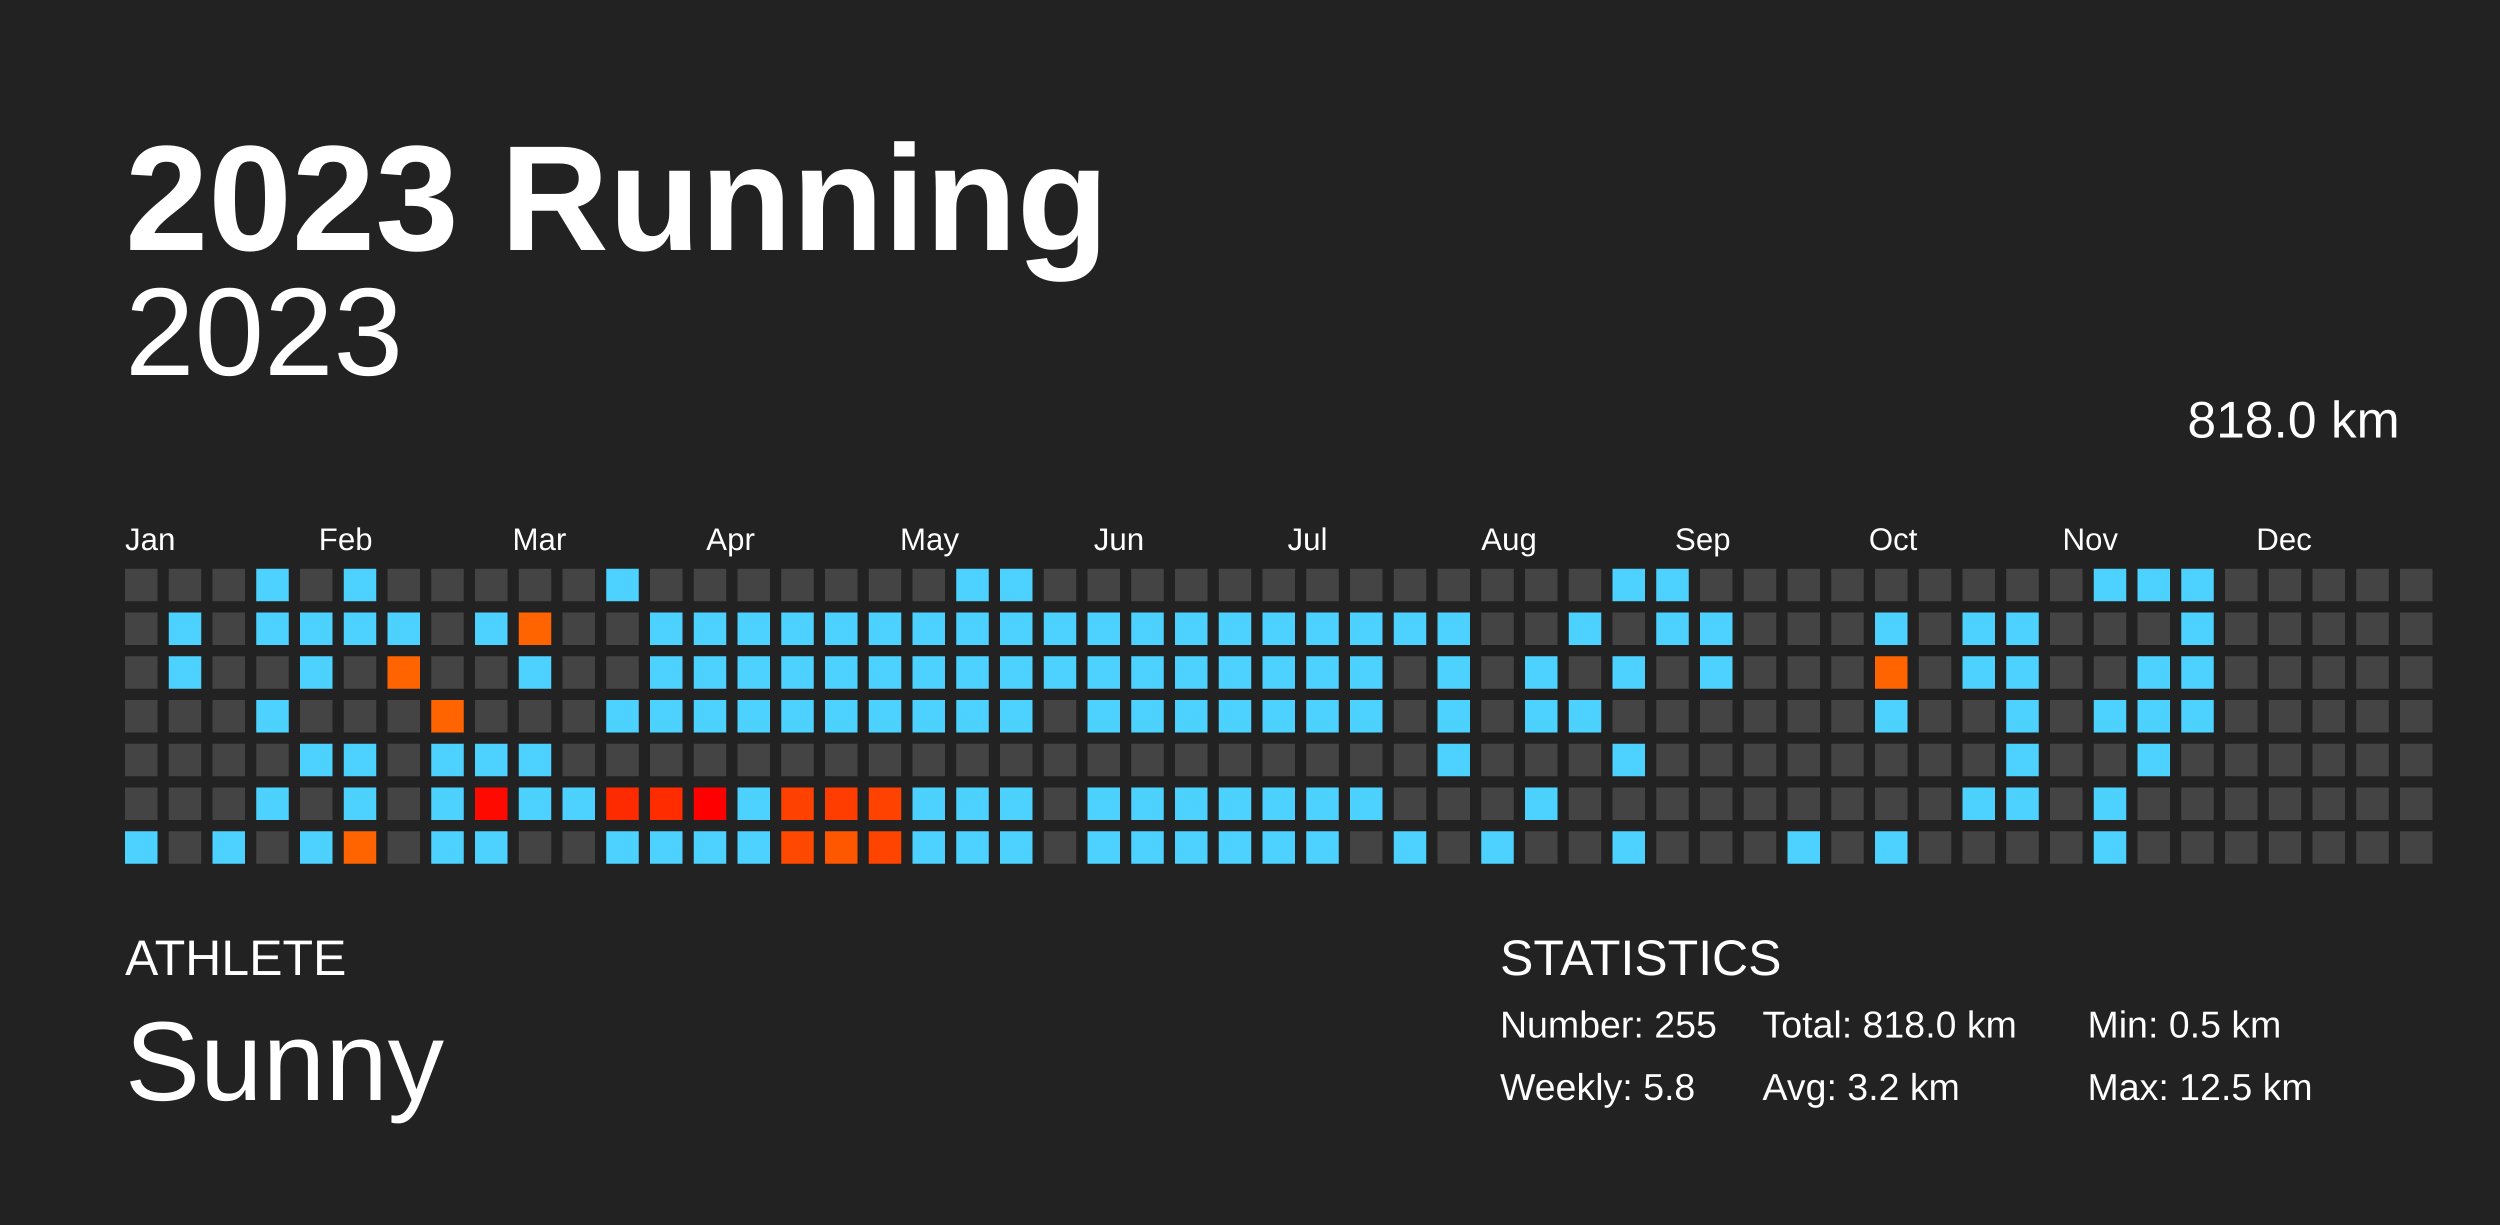
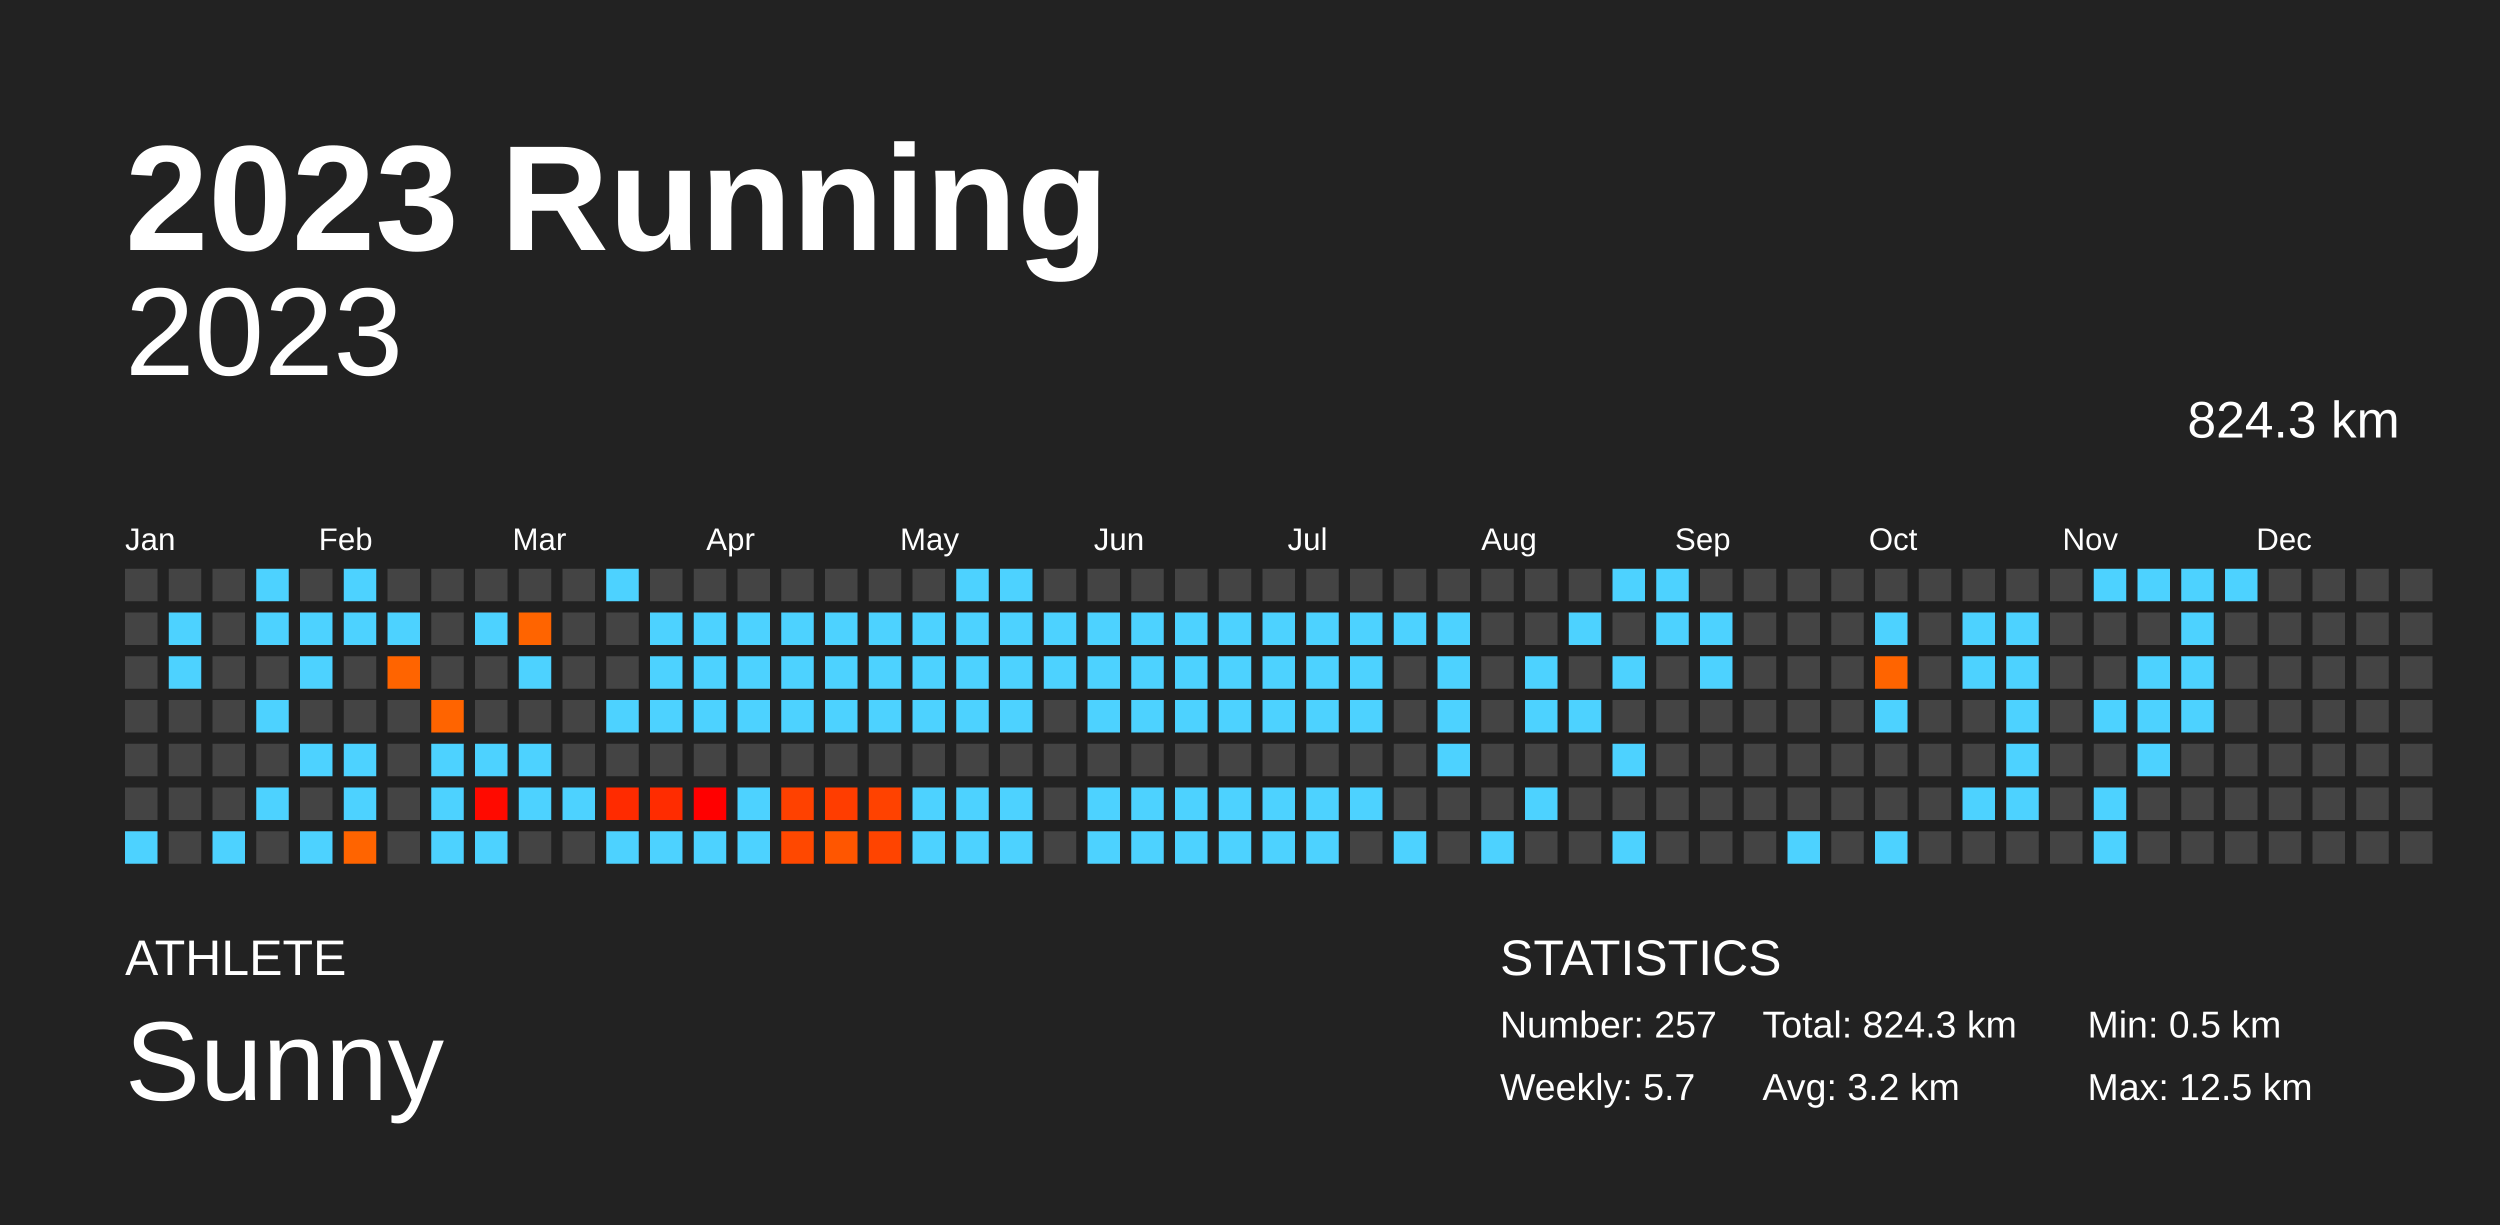
<svg xmlns="http://www.w3.org/2000/svg" baseProfile="full" height="98mm" version="1.1" viewBox="0,0,200,98" width="200mm">
  <defs />
  <rect fill="#222222" height="98" width="200" x="0" y="0" />
  <text fill="#FFFFFF" style="font-size:12px; font-family:Arial; font-weight:bold;" x="10" y="20">2023 Running</text>
  <text fill="#FFFFFF" style="font-size:4px; font-family:Arial" x="10" y="78">ATHLETE</text>
  <text fill="#FFFFFF" style="font-size:9px; font-family:Arial" x="10" y="88">Sunny</text>
  <text fill="#FFFFFF" style="font-size:4px; font-family:Arial" x="120" y="78">STATISTICS</text>
-   <text fill="#FFFFFF" style="font-size:3px; font-family:Arial" x="120" y="83">Number: 255</text>
-   <text fill="#FFFFFF" style="font-size:3px; font-family:Arial" x="120" y="88">Weekly: 5.8</text>
-   <text fill="#FFFFFF" style="font-size:3px; font-family:Arial" x="141" y="83">Total: 818.0 km</text>
+   <text fill="#FFFFFF" style="font-size:3px; font-family:Arial" x="120" y="83">Number: 257</text>
+   <text fill="#FFFFFF" style="font-size:3px; font-family:Arial" x="120" y="88">Weekly: 5.7</text>
+   <text fill="#FFFFFF" style="font-size:3px; font-family:Arial" x="141" y="83">Total: 824.3 km</text>
  <text fill="#FFFFFF" style="font-size:3px; font-family:Arial" x="141" y="88">Avg: 3.2 km</text>
  <text fill="#FFFFFF" style="font-size:3px; font-family:Arial" x="167" y="83">Min: 0.5 km</text>
  <text fill="#FFFFFF" style="font-size:3px; font-family:Arial" x="167" y="88">Max: 12.5 km</text>
  <text alignment-baseline="hanging" fill="#FFFFFF" style="font-size:10.0px; font-family:Arial;" x="10" y="30">2023</text>
-   <text alignment-baseline="hanging" fill="#FFFFFF" style="font-size:4.125px; font-family:Arial;" x="175" y="35">818.0 km</text>
+   <text alignment-baseline="hanging" fill="#FFFFFF" style="font-size:4.125px; font-family:Arial;" x="175" y="35">824.3 km</text>
  <text fill="#FFFFFF" style="font-size:2.5px; font-family:Arial" x="10.0" y="44">Jan</text>
  <text fill="#FFFFFF" style="font-size:2.5px; font-family:Arial" x="25.5" y="44">Feb</text>
  <text fill="#FFFFFF" style="font-size:2.5px; font-family:Arial" x="41.0" y="44">Mar</text>
  <text fill="#FFFFFF" style="font-size:2.5px; font-family:Arial" x="56.5" y="44">Apr</text>
  <text fill="#FFFFFF" style="font-size:2.5px; font-family:Arial" x="72.0" y="44">May</text>
  <text fill="#FFFFFF" style="font-size:2.5px; font-family:Arial" x="87.5" y="44">Jun</text>
  <text fill="#FFFFFF" style="font-size:2.5px; font-family:Arial" x="103.0" y="44">Jul</text>
  <text fill="#FFFFFF" style="font-size:2.5px; font-family:Arial" x="118.5" y="44">Aug</text>
  <text fill="#FFFFFF" style="font-size:2.5px; font-family:Arial" x="134.0" y="44">Sep</text>
  <text fill="#FFFFFF" style="font-size:2.5px; font-family:Arial" x="149.5" y="44">Oct</text>
  <text fill="#FFFFFF" style="font-size:2.5px; font-family:Arial" x="165.0" y="44">Nov</text>
  <text fill="#FFFFFF" style="font-size:2.5px; font-family:Arial" x="180.5" y="44">Dec</text>
  <rect fill="#444444" height="2.6" width="2.6" x="10.0" y="45.5" />
  <rect fill="#444444" height="2.6" width="2.6" x="10.0" y="49.0" />
  <rect fill="#444444" height="2.6" width="2.6" x="10.0" y="52.5" />
  <rect fill="#444444" height="2.6" width="2.6" x="10.0" y="56.0" />
  <rect fill="#444444" height="2.6" width="2.6" x="10.0" y="59.5" />
  <rect fill="#444444" height="2.6" width="2.6" x="10.0" y="63.0" />
  <rect fill="#4dd2ff" height="2.6" width="2.6" x="10.0" y="66.5" />
  <rect fill="#444444" height="2.6" width="2.6" x="13.5" y="45.5" />
  <rect fill="#4dd2ff" height="2.6" width="2.6" x="13.5" y="49.0" />
  <rect fill="#4dd2ff" height="2.6" width="2.6" x="13.5" y="52.5" />
  <rect fill="#444444" height="2.6" width="2.6" x="13.5" y="56.0" />
  <rect fill="#444444" height="2.6" width="2.6" x="13.5" y="59.5" />
  <rect fill="#444444" height="2.6" width="2.6" x="13.5" y="63.0" />
  <rect fill="#444444" height="2.6" width="2.6" x="13.5" y="66.5" />
  <rect fill="#444444" height="2.6" width="2.6" x="17.0" y="45.5" />
  <rect fill="#444444" height="2.6" width="2.6" x="17.0" y="49.0" />
  <rect fill="#444444" height="2.6" width="2.6" x="17.0" y="52.5" />
  <rect fill="#444444" height="2.6" width="2.6" x="17.0" y="56.0" />
  <rect fill="#444444" height="2.6" width="2.6" x="17.0" y="59.5" />
  <rect fill="#444444" height="2.6" width="2.6" x="17.0" y="63.0" />
  <rect fill="#4dd2ff" height="2.6" width="2.6" x="17.0" y="66.5" />
  <rect fill="#4dd2ff" height="2.6" width="2.6" x="20.5" y="45.5" />
  <rect fill="#4dd2ff" height="2.6" width="2.6" x="20.5" y="49.0" />
  <rect fill="#444444" height="2.6" width="2.6" x="20.5" y="52.5" />
  <rect fill="#4dd2ff" height="2.6" width="2.6" x="20.5" y="56.0" />
  <rect fill="#444444" height="2.6" width="2.6" x="20.5" y="59.5" />
  <rect fill="#4dd2ff" height="2.6" width="2.6" x="20.5" y="63.0" />
  <rect fill="#444444" height="2.6" width="2.6" x="20.5" y="66.5" />
  <rect fill="#444444" height="2.6" width="2.6" x="24.0" y="45.5" />
  <rect fill="#4dd2ff" height="2.6" width="2.6" x="24.0" y="49.0" />
  <rect fill="#4dd2ff" height="2.6" width="2.6" x="24.0" y="52.5" />
  <rect fill="#444444" height="2.6" width="2.6" x="24.0" y="56.0" />
  <rect fill="#4dd2ff" height="2.6" width="2.6" x="24.0" y="59.5" />
  <rect fill="#444444" height="2.6" width="2.6" x="24.0" y="63.0" />
  <rect fill="#4dd2ff" height="2.6" width="2.6" x="24.0" y="66.5" />
  <rect fill="#4dd2ff" height="2.6" width="2.6" x="27.5" y="45.5" />
  <rect fill="#4dd2ff" height="2.6" width="2.6" x="27.5" y="49.0" />
  <rect fill="#444444" height="2.6" width="2.6" x="27.5" y="52.5" />
  <rect fill="#444444" height="2.6" width="2.6" x="27.5" y="56.0" />
  <rect fill="#4dd2ff" height="2.6" width="2.6" x="27.5" y="59.5" />
  <rect fill="#4dd2ff" height="2.6" width="2.6" x="27.5" y="63.0" />
  <rect fill="#ff6400" height="2.6" width="2.6" x="27.5" y="66.5" />
  <rect fill="#444444" height="2.6" width="2.6" x="31.0" y="45.5" />
  <rect fill="#4dd2ff" height="2.6" width="2.6" x="31.0" y="49.0" />
  <rect fill="#ff6400" height="2.6" width="2.6" x="31.0" y="52.5" />
  <rect fill="#444444" height="2.6" width="2.6" x="31.0" y="56.0" />
  <rect fill="#444444" height="2.6" width="2.6" x="31.0" y="59.5" />
  <rect fill="#444444" height="2.6" width="2.6" x="31.0" y="63.0" />
  <rect fill="#444444" height="2.6" width="2.6" x="31.0" y="66.5" />
  <rect fill="#444444" height="2.6" width="2.6" x="34.5" y="45.5" />
  <rect fill="#444444" height="2.6" width="2.6" x="34.5" y="49.0" />
  <rect fill="#444444" height="2.6" width="2.6" x="34.5" y="52.5" />
  <rect fill="#ff6400" height="2.6" width="2.6" x="34.5" y="56.0" />
  <rect fill="#4dd2ff" height="2.6" width="2.6" x="34.5" y="59.5" />
  <rect fill="#4dd2ff" height="2.6" width="2.6" x="34.5" y="63.0" />
  <rect fill="#4dd2ff" height="2.6" width="2.6" x="34.5" y="66.5" />
  <rect fill="#444444" height="2.6" width="2.6" x="38.0" y="45.5" />
  <rect fill="#4dd2ff" height="2.6" width="2.6" x="38.0" y="49.0" />
  <rect fill="#444444" height="2.6" width="2.6" x="38.0" y="52.5" />
  <rect fill="#444444" height="2.6" width="2.6" x="38.0" y="56.0" />
  <rect fill="#4dd2ff" height="2.6" width="2.6" x="38.0" y="59.5" />
  <rect fill="#ff0a00" height="2.6" width="2.6" x="38.0" y="63.0" />
  <rect fill="#4dd2ff" height="2.6" width="2.6" x="38.0" y="66.5" />
  <rect fill="#444444" height="2.6" width="2.6" x="41.5" y="45.5" />
  <rect fill="#ff6400" height="2.6" width="2.6" x="41.5" y="49.0" />
  <rect fill="#4dd2ff" height="2.6" width="2.6" x="41.5" y="52.5" />
  <rect fill="#444444" height="2.6" width="2.6" x="41.5" y="56.0" />
  <rect fill="#4dd2ff" height="2.6" width="2.6" x="41.5" y="59.5" />
  <rect fill="#4dd2ff" height="2.6" width="2.6" x="41.5" y="63.0" />
  <rect fill="#444444" height="2.6" width="2.6" x="41.5" y="66.5" />
  <rect fill="#444444" height="2.6" width="2.6" x="45.0" y="45.5" />
  <rect fill="#444444" height="2.6" width="2.6" x="45.0" y="49.0" />
  <rect fill="#444444" height="2.6" width="2.6" x="45.0" y="52.5" />
  <rect fill="#444444" height="2.6" width="2.6" x="45.0" y="56.0" />
  <rect fill="#444444" height="2.6" width="2.6" x="45.0" y="59.5" />
  <rect fill="#4dd2ff" height="2.6" width="2.6" x="45.0" y="63.0" />
  <rect fill="#444444" height="2.6" width="2.6" x="45.0" y="66.5" />
  <rect fill="#4dd2ff" height="2.6" width="2.6" x="48.5" y="45.5" />
  <rect fill="#444444" height="2.6" width="2.6" x="48.5" y="49.0" />
  <rect fill="#444444" height="2.6" width="2.6" x="48.5" y="52.5" />
  <rect fill="#4dd2ff" height="2.6" width="2.6" x="48.5" y="56.0" />
  <rect fill="#444444" height="2.6" width="2.6" x="48.5" y="59.5" />
  <rect fill="#ff2b00" height="2.6" width="2.6" x="48.5" y="63.0" />
  <rect fill="#4dd2ff" height="2.6" width="2.6" x="48.5" y="66.5" />
  <rect fill="#444444" height="2.6" width="2.6" x="52.0" y="45.5" />
  <rect fill="#4dd2ff" height="2.6" width="2.6" x="52.0" y="49.0" />
  <rect fill="#4dd2ff" height="2.6" width="2.6" x="52.0" y="52.5" />
  <rect fill="#4dd2ff" height="2.6" width="2.6" x="52.0" y="56.0" />
  <rect fill="#444444" height="2.6" width="2.6" x="52.0" y="59.5" />
  <rect fill="#ff2c00" height="2.6" width="2.6" x="52.0" y="63.0" />
  <rect fill="#4dd2ff" height="2.6" width="2.6" x="52.0" y="66.5" />
  <rect fill="#444444" height="2.6" width="2.6" x="55.5" y="45.5" />
  <rect fill="#4dd2ff" height="2.6" width="2.6" x="55.5" y="49.0" />
  <rect fill="#4dd2ff" height="2.6" width="2.6" x="55.5" y="52.5" />
  <rect fill="#4dd2ff" height="2.6" width="2.6" x="55.5" y="56.0" />
  <rect fill="#444444" height="2.6" width="2.6" x="55.5" y="59.5" />
  <rect fill="#ff0000" height="2.6" width="2.6" x="55.5" y="63.0" />
  <rect fill="#4dd2ff" height="2.6" width="2.6" x="55.5" y="66.5" />
  <rect fill="#444444" height="2.6" width="2.6" x="59.0" y="45.5" />
  <rect fill="#4dd2ff" height="2.6" width="2.6" x="59.0" y="49.0" />
  <rect fill="#4dd2ff" height="2.6" width="2.6" x="59.0" y="52.5" />
  <rect fill="#4dd2ff" height="2.6" width="2.6" x="59.0" y="56.0" />
  <rect fill="#444444" height="2.6" width="2.6" x="59.0" y="59.5" />
  <rect fill="#4dd2ff" height="2.6" width="2.6" x="59.0" y="63.0" />
  <rect fill="#4dd2ff" height="2.6" width="2.6" x="59.0" y="66.5" />
  <rect fill="#444444" height="2.6" width="2.6" x="62.5" y="45.5" />
  <rect fill="#4dd2ff" height="2.6" width="2.6" x="62.5" y="49.0" />
  <rect fill="#4dd2ff" height="2.6" width="2.6" x="62.5" y="52.5" />
  <rect fill="#4dd2ff" height="2.6" width="2.6" x="62.5" y="56.0" />
  <rect fill="#444444" height="2.6" width="2.6" x="62.5" y="59.5" />
  <rect fill="#ff4100" height="2.6" width="2.6" x="62.5" y="63.0" />
  <rect fill="#ff4800" height="2.6" width="2.6" x="62.5" y="66.5" />
  <rect fill="#444444" height="2.6" width="2.6" x="66.0" y="45.5" />
  <rect fill="#4dd2ff" height="2.6" width="2.6" x="66.0" y="49.0" />
  <rect fill="#4dd2ff" height="2.6" width="2.6" x="66.0" y="52.5" />
  <rect fill="#4dd2ff" height="2.6" width="2.6" x="66.0" y="56.0" />
  <rect fill="#444444" height="2.6" width="2.6" x="66.0" y="59.5" />
  <rect fill="#ff3d00" height="2.6" width="2.6" x="66.0" y="63.0" />
  <rect fill="#ff5600" height="2.6" width="2.6" x="66.0" y="66.5" />
  <rect fill="#444444" height="2.6" width="2.6" x="69.5" y="45.5" />
  <rect fill="#4dd2ff" height="2.6" width="2.6" x="69.5" y="49.0" />
  <rect fill="#4dd2ff" height="2.6" width="2.6" x="69.5" y="52.5" />
  <rect fill="#4dd2ff" height="2.6" width="2.6" x="69.5" y="56.0" />
  <rect fill="#444444" height="2.6" width="2.6" x="69.5" y="59.5" />
  <rect fill="#ff4200" height="2.6" width="2.6" x="69.5" y="63.0" />
  <rect fill="#ff4400" height="2.6" width="2.6" x="69.5" y="66.5" />
  <rect fill="#444444" height="2.6" width="2.6" x="73.0" y="45.5" />
  <rect fill="#4dd2ff" height="2.6" width="2.6" x="73.0" y="49.0" />
  <rect fill="#4dd2ff" height="2.6" width="2.6" x="73.0" y="52.5" />
  <rect fill="#4dd2ff" height="2.6" width="2.6" x="73.0" y="56.0" />
  <rect fill="#444444" height="2.6" width="2.6" x="73.0" y="59.5" />
  <rect fill="#4dd2ff" height="2.6" width="2.6" x="73.0" y="63.0" />
  <rect fill="#4dd2ff" height="2.6" width="2.6" x="73.0" y="66.5" />
  <rect fill="#4dd2ff" height="2.6" width="2.6" x="76.5" y="45.5" />
  <rect fill="#4dd2ff" height="2.6" width="2.6" x="76.5" y="49.0" />
  <rect fill="#4dd2ff" height="2.6" width="2.6" x="76.5" y="52.5" />
  <rect fill="#4dd2ff" height="2.6" width="2.6" x="76.5" y="56.0" />
  <rect fill="#444444" height="2.6" width="2.6" x="76.5" y="59.5" />
  <rect fill="#4dd2ff" height="2.6" width="2.6" x="76.5" y="63.0" />
  <rect fill="#4dd2ff" height="2.6" width="2.6" x="76.5" y="66.5" />
  <rect fill="#4dd2ff" height="2.6" width="2.6" x="80.0" y="45.5" />
  <rect fill="#4dd2ff" height="2.6" width="2.6" x="80.0" y="49.0" />
  <rect fill="#4dd2ff" height="2.6" width="2.6" x="80.0" y="52.5" />
  <rect fill="#4dd2ff" height="2.6" width="2.6" x="80.0" y="56.0" />
  <rect fill="#444444" height="2.6" width="2.6" x="80.0" y="59.5" />
  <rect fill="#4dd2ff" height="2.6" width="2.6" x="80.0" y="63.0" />
  <rect fill="#4dd2ff" height="2.6" width="2.6" x="80.0" y="66.5" />
  <rect fill="#444444" height="2.6" width="2.6" x="83.5" y="45.5" />
  <rect fill="#4dd2ff" height="2.6" width="2.6" x="83.5" y="49.0" />
  <rect fill="#4dd2ff" height="2.6" width="2.6" x="83.5" y="52.5" />
  <rect fill="#444444" height="2.6" width="2.6" x="83.5" y="56.0" />
  <rect fill="#444444" height="2.6" width="2.6" x="83.5" y="59.5" />
  <rect fill="#444444" height="2.6" width="2.6" x="83.5" y="63.0" />
  <rect fill="#444444" height="2.6" width="2.6" x="83.5" y="66.5" />
  <rect fill="#444444" height="2.6" width="2.6" x="87.0" y="45.5" />
  <rect fill="#4dd2ff" height="2.6" width="2.6" x="87.0" y="49.0" />
  <rect fill="#4dd2ff" height="2.6" width="2.6" x="87.0" y="52.5" />
  <rect fill="#4dd2ff" height="2.6" width="2.6" x="87.0" y="56.0" />
  <rect fill="#444444" height="2.6" width="2.6" x="87.0" y="59.5" />
  <rect fill="#4dd2ff" height="2.6" width="2.6" x="87.0" y="63.0" />
  <rect fill="#4dd2ff" height="2.6" width="2.6" x="87.0" y="66.5" />
  <rect fill="#444444" height="2.6" width="2.6" x="90.5" y="45.5" />
  <rect fill="#4dd2ff" height="2.6" width="2.6" x="90.5" y="49.0" />
  <rect fill="#4dd2ff" height="2.6" width="2.6" x="90.5" y="52.5" />
  <rect fill="#4dd2ff" height="2.6" width="2.6" x="90.5" y="56.0" />
  <rect fill="#444444" height="2.6" width="2.6" x="90.5" y="59.5" />
  <rect fill="#4dd2ff" height="2.6" width="2.6" x="90.5" y="63.0" />
  <rect fill="#4dd2ff" height="2.6" width="2.6" x="90.5" y="66.5" />
  <rect fill="#444444" height="2.6" width="2.6" x="94.0" y="45.5" />
  <rect fill="#4dd2ff" height="2.6" width="2.6" x="94.0" y="49.0" />
  <rect fill="#4dd2ff" height="2.6" width="2.6" x="94.0" y="52.5" />
  <rect fill="#4dd2ff" height="2.6" width="2.6" x="94.0" y="56.0" />
  <rect fill="#444444" height="2.6" width="2.6" x="94.0" y="59.5" />
  <rect fill="#4dd2ff" height="2.6" width="2.6" x="94.0" y="63.0" />
  <rect fill="#4dd2ff" height="2.6" width="2.6" x="94.0" y="66.5" />
  <rect fill="#444444" height="2.6" width="2.6" x="97.5" y="45.5" />
  <rect fill="#4dd2ff" height="2.6" width="2.6" x="97.5" y="49.0" />
  <rect fill="#4dd2ff" height="2.6" width="2.6" x="97.5" y="52.5" />
  <rect fill="#4dd2ff" height="2.6" width="2.6" x="97.5" y="56.0" />
  <rect fill="#444444" height="2.6" width="2.6" x="97.5" y="59.5" />
  <rect fill="#4dd2ff" height="2.6" width="2.6" x="97.5" y="63.0" />
  <rect fill="#4dd2ff" height="2.6" width="2.6" x="97.5" y="66.5" />
  <rect fill="#444444" height="2.6" width="2.6" x="101.0" y="45.5" />
  <rect fill="#4dd2ff" height="2.6" width="2.6" x="101.0" y="49.0" />
  <rect fill="#4dd2ff" height="2.6" width="2.6" x="101.0" y="52.5" />
  <rect fill="#4dd2ff" height="2.6" width="2.6" x="101.0" y="56.0" />
  <rect fill="#444444" height="2.6" width="2.6" x="101.0" y="59.5" />
  <rect fill="#4dd2ff" height="2.6" width="2.6" x="101.0" y="63.0" />
  <rect fill="#4dd2ff" height="2.6" width="2.6" x="101.0" y="66.5" />
  <rect fill="#444444" height="2.6" width="2.6" x="104.5" y="45.5" />
  <rect fill="#4dd2ff" height="2.6" width="2.6" x="104.5" y="49.0" />
  <rect fill="#4dd2ff" height="2.6" width="2.6" x="104.5" y="52.5" />
  <rect fill="#4dd2ff" height="2.6" width="2.6" x="104.5" y="56.0" />
  <rect fill="#444444" height="2.6" width="2.6" x="104.5" y="59.5" />
  <rect fill="#4dd2ff" height="2.6" width="2.6" x="104.5" y="63.0" />
  <rect fill="#4dd2ff" height="2.6" width="2.6" x="104.5" y="66.5" />
  <rect fill="#444444" height="2.6" width="2.6" x="108.0" y="45.5" />
  <rect fill="#4dd2ff" height="2.6" width="2.6" x="108.0" y="49.0" />
  <rect fill="#4dd2ff" height="2.6" width="2.6" x="108.0" y="52.5" />
  <rect fill="#4dd2ff" height="2.6" width="2.6" x="108.0" y="56.0" />
  <rect fill="#444444" height="2.6" width="2.6" x="108.0" y="59.5" />
  <rect fill="#4dd2ff" height="2.6" width="2.6" x="108.0" y="63.0" />
  <rect fill="#444444" height="2.6" width="2.6" x="108.0" y="66.5" />
  <rect fill="#444444" height="2.6" width="2.6" x="111.5" y="45.5" />
  <rect fill="#4dd2ff" height="2.6" width="2.6" x="111.5" y="49.0" />
  <rect fill="#444444" height="2.6" width="2.6" x="111.5" y="52.5" />
  <rect fill="#444444" height="2.6" width="2.6" x="111.5" y="56.0" />
  <rect fill="#444444" height="2.6" width="2.6" x="111.5" y="59.5" />
  <rect fill="#444444" height="2.6" width="2.6" x="111.5" y="63.0" />
  <rect fill="#4dd2ff" height="2.6" width="2.6" x="111.5" y="66.5" />
  <rect fill="#444444" height="2.6" width="2.6" x="115.0" y="45.5" />
  <rect fill="#4dd2ff" height="2.6" width="2.6" x="115.0" y="49.0" />
  <rect fill="#4dd2ff" height="2.6" width="2.6" x="115.0" y="52.5" />
  <rect fill="#4dd2ff" height="2.6" width="2.6" x="115.0" y="56.0" />
  <rect fill="#4dd2ff" height="2.6" width="2.6" x="115.0" y="59.5" />
  <rect fill="#444444" height="2.6" width="2.6" x="115.0" y="63.0" />
  <rect fill="#444444" height="2.6" width="2.6" x="115.0" y="66.5" />
  <rect fill="#444444" height="2.6" width="2.6" x="118.5" y="45.5" />
  <rect fill="#444444" height="2.6" width="2.6" x="118.5" y="49.0" />
  <rect fill="#444444" height="2.6" width="2.6" x="118.5" y="52.5" />
  <rect fill="#444444" height="2.6" width="2.6" x="118.5" y="56.0" />
  <rect fill="#444444" height="2.6" width="2.6" x="118.5" y="59.5" />
  <rect fill="#444444" height="2.6" width="2.6" x="118.5" y="63.0" />
  <rect fill="#4dd2ff" height="2.6" width="2.6" x="118.5" y="66.5" />
  <rect fill="#444444" height="2.6" width="2.6" x="122.0" y="45.5" />
  <rect fill="#444444" height="2.6" width="2.6" x="122.0" y="49.0" />
  <rect fill="#4dd2ff" height="2.6" width="2.6" x="122.0" y="52.5" />
  <rect fill="#4dd2ff" height="2.6" width="2.6" x="122.0" y="56.0" />
  <rect fill="#444444" height="2.6" width="2.6" x="122.0" y="59.5" />
  <rect fill="#4dd2ff" height="2.6" width="2.6" x="122.0" y="63.0" />
  <rect fill="#444444" height="2.6" width="2.6" x="122.0" y="66.5" />
  <rect fill="#444444" height="2.6" width="2.6" x="125.5" y="45.5" />
  <rect fill="#4dd2ff" height="2.6" width="2.6" x="125.5" y="49.0" />
  <rect fill="#444444" height="2.6" width="2.6" x="125.5" y="52.5" />
  <rect fill="#4dd2ff" height="2.6" width="2.6" x="125.5" y="56.0" />
  <rect fill="#444444" height="2.6" width="2.6" x="125.5" y="59.5" />
  <rect fill="#444444" height="2.6" width="2.6" x="125.5" y="63.0" />
  <rect fill="#444444" height="2.6" width="2.6" x="125.5" y="66.5" />
  <rect fill="#4dd2ff" height="2.6" width="2.6" x="129.0" y="45.5" />
  <rect fill="#444444" height="2.6" width="2.6" x="129.0" y="49.0" />
  <rect fill="#4dd2ff" height="2.6" width="2.6" x="129.0" y="52.5" />
  <rect fill="#444444" height="2.6" width="2.6" x="129.0" y="56.0" />
  <rect fill="#4dd2ff" height="2.6" width="2.6" x="129.0" y="59.5" />
  <rect fill="#444444" height="2.6" width="2.6" x="129.0" y="63.0" />
  <rect fill="#4dd2ff" height="2.6" width="2.6" x="129.0" y="66.5" />
  <rect fill="#4dd2ff" height="2.6" width="2.6" x="132.5" y="45.5" />
  <rect fill="#4dd2ff" height="2.6" width="2.6" x="132.5" y="49.0" />
  <rect fill="#444444" height="2.6" width="2.6" x="132.5" y="52.5" />
  <rect fill="#444444" height="2.6" width="2.6" x="132.5" y="56.0" />
  <rect fill="#444444" height="2.6" width="2.6" x="132.5" y="59.5" />
  <rect fill="#444444" height="2.6" width="2.6" x="132.5" y="63.0" />
  <rect fill="#444444" height="2.6" width="2.6" x="132.5" y="66.5" />
  <rect fill="#444444" height="2.6" width="2.6" x="136.0" y="45.5" />
  <rect fill="#4dd2ff" height="2.6" width="2.6" x="136.0" y="49.0" />
  <rect fill="#4dd2ff" height="2.6" width="2.6" x="136.0" y="52.5" />
  <rect fill="#444444" height="2.6" width="2.6" x="136.0" y="56.0" />
  <rect fill="#444444" height="2.6" width="2.6" x="136.0" y="59.5" />
  <rect fill="#444444" height="2.6" width="2.6" x="136.0" y="63.0" />
  <rect fill="#444444" height="2.6" width="2.6" x="136.0" y="66.5" />
  <rect fill="#444444" height="2.6" width="2.6" x="139.5" y="45.5" />
  <rect fill="#444444" height="2.6" width="2.6" x="139.5" y="49.0" />
  <rect fill="#444444" height="2.6" width="2.6" x="139.5" y="52.5" />
  <rect fill="#444444" height="2.6" width="2.6" x="139.5" y="56.0" />
  <rect fill="#444444" height="2.6" width="2.6" x="139.5" y="59.5" />
  <rect fill="#444444" height="2.6" width="2.6" x="139.5" y="63.0" />
  <rect fill="#444444" height="2.6" width="2.6" x="139.5" y="66.5" />
  <rect fill="#444444" height="2.6" width="2.6" x="143.0" y="45.5" />
  <rect fill="#444444" height="2.6" width="2.6" x="143.0" y="49.0" />
  <rect fill="#444444" height="2.6" width="2.6" x="143.0" y="52.5" />
  <rect fill="#444444" height="2.6" width="2.6" x="143.0" y="56.0" />
  <rect fill="#444444" height="2.6" width="2.6" x="143.0" y="59.5" />
  <rect fill="#444444" height="2.6" width="2.6" x="143.0" y="63.0" />
  <rect fill="#4dd2ff" height="2.6" width="2.6" x="143.0" y="66.5" />
  <rect fill="#444444" height="2.6" width="2.6" x="146.5" y="45.5" />
  <rect fill="#444444" height="2.6" width="2.6" x="146.5" y="49.0" />
  <rect fill="#444444" height="2.6" width="2.6" x="146.5" y="52.5" />
  <rect fill="#444444" height="2.6" width="2.6" x="146.5" y="56.0" />
  <rect fill="#444444" height="2.6" width="2.6" x="146.5" y="59.5" />
  <rect fill="#444444" height="2.6" width="2.6" x="146.5" y="63.0" />
  <rect fill="#444444" height="2.6" width="2.6" x="146.5" y="66.5" />
  <rect fill="#444444" height="2.6" width="2.6" x="150.0" y="45.5" />
  <rect fill="#4dd2ff" height="2.6" width="2.6" x="150.0" y="49.0" />
  <rect fill="#ff6400" height="2.6" width="2.6" x="150.0" y="52.5" />
  <rect fill="#4dd2ff" height="2.6" width="2.6" x="150.0" y="56.0" />
  <rect fill="#444444" height="2.6" width="2.6" x="150.0" y="59.5" />
  <rect fill="#444444" height="2.6" width="2.6" x="150.0" y="63.0" />
  <rect fill="#4dd2ff" height="2.6" width="2.6" x="150.0" y="66.5" />
  <rect fill="#444444" height="2.6" width="2.6" x="153.5" y="45.5" />
  <rect fill="#444444" height="2.6" width="2.6" x="153.5" y="49.0" />
  <rect fill="#444444" height="2.6" width="2.6" x="153.5" y="52.5" />
  <rect fill="#444444" height="2.6" width="2.6" x="153.5" y="56.0" />
  <rect fill="#444444" height="2.6" width="2.6" x="153.5" y="59.5" />
  <rect fill="#444444" height="2.6" width="2.6" x="153.5" y="63.0" />
  <rect fill="#444444" height="2.6" width="2.6" x="153.5" y="66.5" />
  <rect fill="#444444" height="2.6" width="2.6" x="157.0" y="45.5" />
  <rect fill="#4dd2ff" height="2.6" width="2.6" x="157.0" y="49.0" />
  <rect fill="#4dd2ff" height="2.6" width="2.6" x="157.0" y="52.5" />
  <rect fill="#444444" height="2.6" width="2.6" x="157.0" y="56.0" />
  <rect fill="#444444" height="2.6" width="2.6" x="157.0" y="59.5" />
  <rect fill="#4dd2ff" height="2.6" width="2.6" x="157.0" y="63.0" />
  <rect fill="#444444" height="2.6" width="2.6" x="157.0" y="66.5" />
  <rect fill="#444444" height="2.6" width="2.6" x="160.5" y="45.5" />
  <rect fill="#4dd2ff" height="2.6" width="2.6" x="160.5" y="49.0" />
  <rect fill="#4dd2ff" height="2.6" width="2.6" x="160.5" y="52.5" />
  <rect fill="#4dd2ff" height="2.6" width="2.6" x="160.5" y="56.0" />
  <rect fill="#4dd2ff" height="2.6" width="2.6" x="160.5" y="59.5" />
  <rect fill="#4dd2ff" height="2.6" width="2.6" x="160.5" y="63.0" />
  <rect fill="#444444" height="2.6" width="2.6" x="160.5" y="66.5" />
  <rect fill="#444444" height="2.6" width="2.6" x="164.0" y="45.5" />
  <rect fill="#444444" height="2.6" width="2.6" x="164.0" y="49.0" />
  <rect fill="#444444" height="2.6" width="2.6" x="164.0" y="52.5" />
  <rect fill="#444444" height="2.6" width="2.6" x="164.0" y="56.0" />
  <rect fill="#444444" height="2.6" width="2.6" x="164.0" y="59.5" />
  <rect fill="#444444" height="2.6" width="2.6" x="164.0" y="63.0" />
  <rect fill="#444444" height="2.6" width="2.6" x="164.0" y="66.5" />
  <rect fill="#4dd2ff" height="2.6" width="2.6" x="167.5" y="45.5" />
  <rect fill="#444444" height="2.6" width="2.6" x="167.5" y="49.0" />
  <rect fill="#444444" height="2.6" width="2.6" x="167.5" y="52.5" />
  <rect fill="#4dd2ff" height="2.6" width="2.6" x="167.5" y="56.0" />
  <rect fill="#444444" height="2.6" width="2.6" x="167.5" y="59.5" />
  <rect fill="#4dd2ff" height="2.6" width="2.6" x="167.5" y="63.0" />
  <rect fill="#4dd2ff" height="2.6" width="2.6" x="167.5" y="66.5" />
  <rect fill="#4dd2ff" height="2.6" width="2.6" x="171.0" y="45.5" />
  <rect fill="#444444" height="2.6" width="2.6" x="171.0" y="49.0" />
  <rect fill="#4dd2ff" height="2.6" width="2.6" x="171.0" y="52.5" />
  <rect fill="#4dd2ff" height="2.6" width="2.6" x="171.0" y="56.0" />
  <rect fill="#4dd2ff" height="2.6" width="2.6" x="171.0" y="59.5" />
  <rect fill="#444444" height="2.6" width="2.6" x="171.0" y="63.0" />
  <rect fill="#444444" height="2.6" width="2.6" x="171.0" y="66.5" />
  <rect fill="#4dd2ff" height="2.6" width="2.6" x="174.5" y="45.5" />
  <rect fill="#4dd2ff" height="2.6" width="2.6" x="174.5" y="49.0" />
  <rect fill="#4dd2ff" height="2.6" width="2.6" x="174.5" y="52.5" />
  <rect fill="#4dd2ff" height="2.6" width="2.6" x="174.5" y="56.0" />
  <rect fill="#444444" height="2.6" width="2.6" x="174.5" y="59.5" />
  <rect fill="#444444" height="2.6" width="2.6" x="174.5" y="63.0" />
  <rect fill="#444444" height="2.6" width="2.6" x="174.5" y="66.5" />
-   <rect fill="#444444" height="2.6" width="2.6" x="178.0" y="45.5" />
+   <rect fill="#4dd2ff" height="2.6" width="2.6" x="178.0" y="45.5" />
  <rect fill="#444444" height="2.6" width="2.6" x="178.0" y="49.0" />
  <rect fill="#444444" height="2.6" width="2.6" x="178.0" y="52.5" />
  <rect fill="#444444" height="2.6" width="2.6" x="178.0" y="56.0" />
  <rect fill="#444444" height="2.6" width="2.6" x="178.0" y="59.5" />
  <rect fill="#444444" height="2.6" width="2.6" x="178.0" y="63.0" />
  <rect fill="#444444" height="2.6" width="2.6" x="178.0" y="66.5" />
  <rect fill="#444444" height="2.6" width="2.6" x="181.5" y="45.5" />
  <rect fill="#444444" height="2.6" width="2.6" x="181.5" y="49.0" />
  <rect fill="#444444" height="2.6" width="2.6" x="181.5" y="52.5" />
  <rect fill="#444444" height="2.6" width="2.6" x="181.5" y="56.0" />
  <rect fill="#444444" height="2.6" width="2.6" x="181.5" y="59.5" />
  <rect fill="#444444" height="2.6" width="2.6" x="181.5" y="63.0" />
  <rect fill="#444444" height="2.6" width="2.6" x="181.5" y="66.5" />
  <rect fill="#444444" height="2.6" width="2.6" x="185.0" y="45.5" />
  <rect fill="#444444" height="2.6" width="2.6" x="185.0" y="49.0" />
  <rect fill="#444444" height="2.6" width="2.6" x="185.0" y="52.5" />
  <rect fill="#444444" height="2.6" width="2.6" x="185.0" y="56.0" />
  <rect fill="#444444" height="2.6" width="2.6" x="185.0" y="59.5" />
  <rect fill="#444444" height="2.6" width="2.6" x="185.0" y="63.0" />
  <rect fill="#444444" height="2.6" width="2.6" x="185.0" y="66.5" />
  <rect fill="#444444" height="2.6" width="2.6" x="188.5" y="45.5" />
  <rect fill="#444444" height="2.6" width="2.6" x="188.5" y="49.0" />
  <rect fill="#444444" height="2.6" width="2.6" x="188.5" y="52.5" />
  <rect fill="#444444" height="2.6" width="2.6" x="188.5" y="56.0" />
  <rect fill="#444444" height="2.6" width="2.6" x="188.5" y="59.5" />
  <rect fill="#444444" height="2.6" width="2.6" x="188.5" y="63.0" />
  <rect fill="#444444" height="2.6" width="2.6" x="188.5" y="66.5" />
  <rect fill="#444444" height="2.6" width="2.6" x="192.0" y="45.5" />
  <rect fill="#444444" height="2.6" width="2.6" x="192.0" y="49.0" />
  <rect fill="#444444" height="2.6" width="2.6" x="192.0" y="52.5" />
  <rect fill="#444444" height="2.6" width="2.6" x="192.0" y="56.0" />
  <rect fill="#444444" height="2.6" width="2.6" x="192.0" y="59.5" />
  <rect fill="#444444" height="2.6" width="2.6" x="192.0" y="63.0" />
  <rect fill="#444444" height="2.6" width="2.6" x="192.0" y="66.5" />
</svg>
